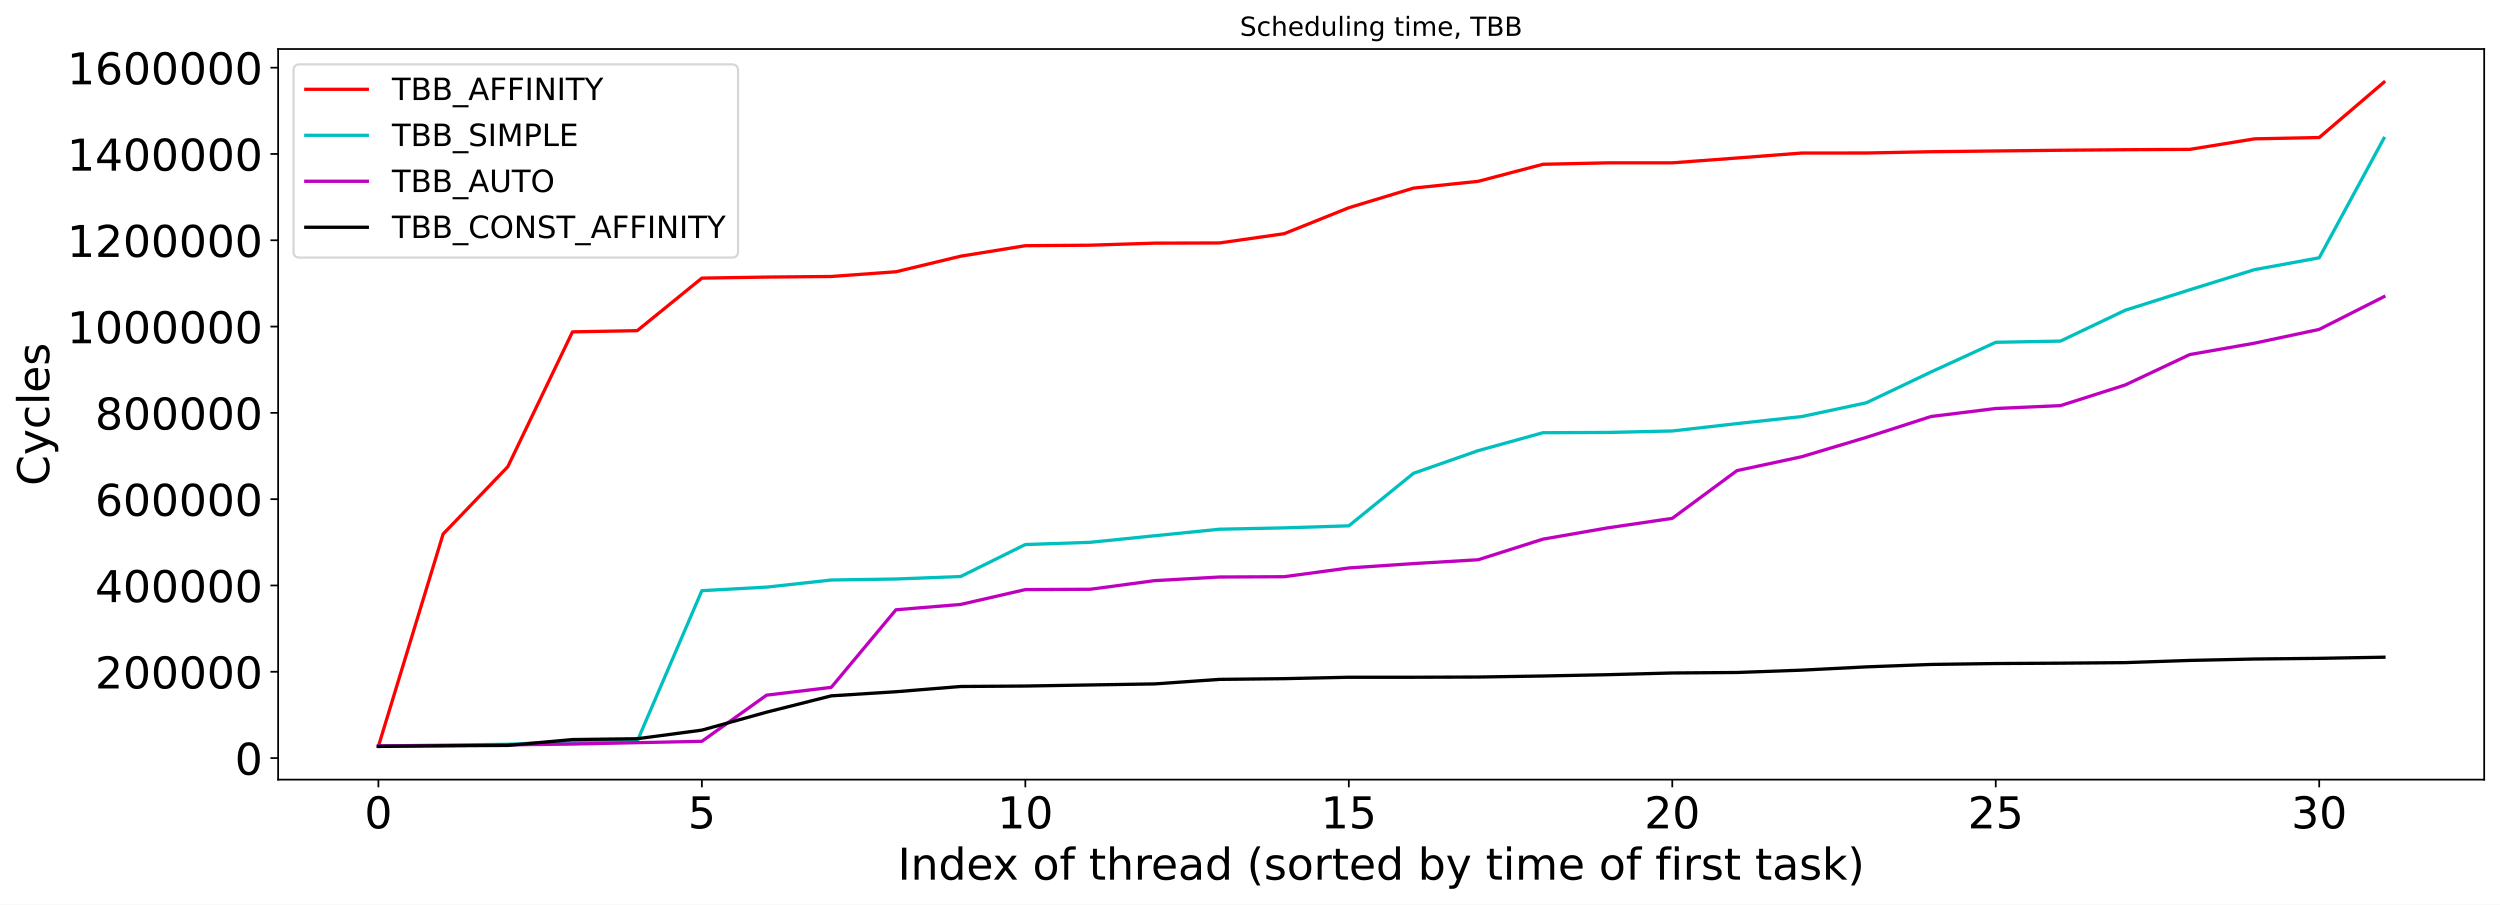
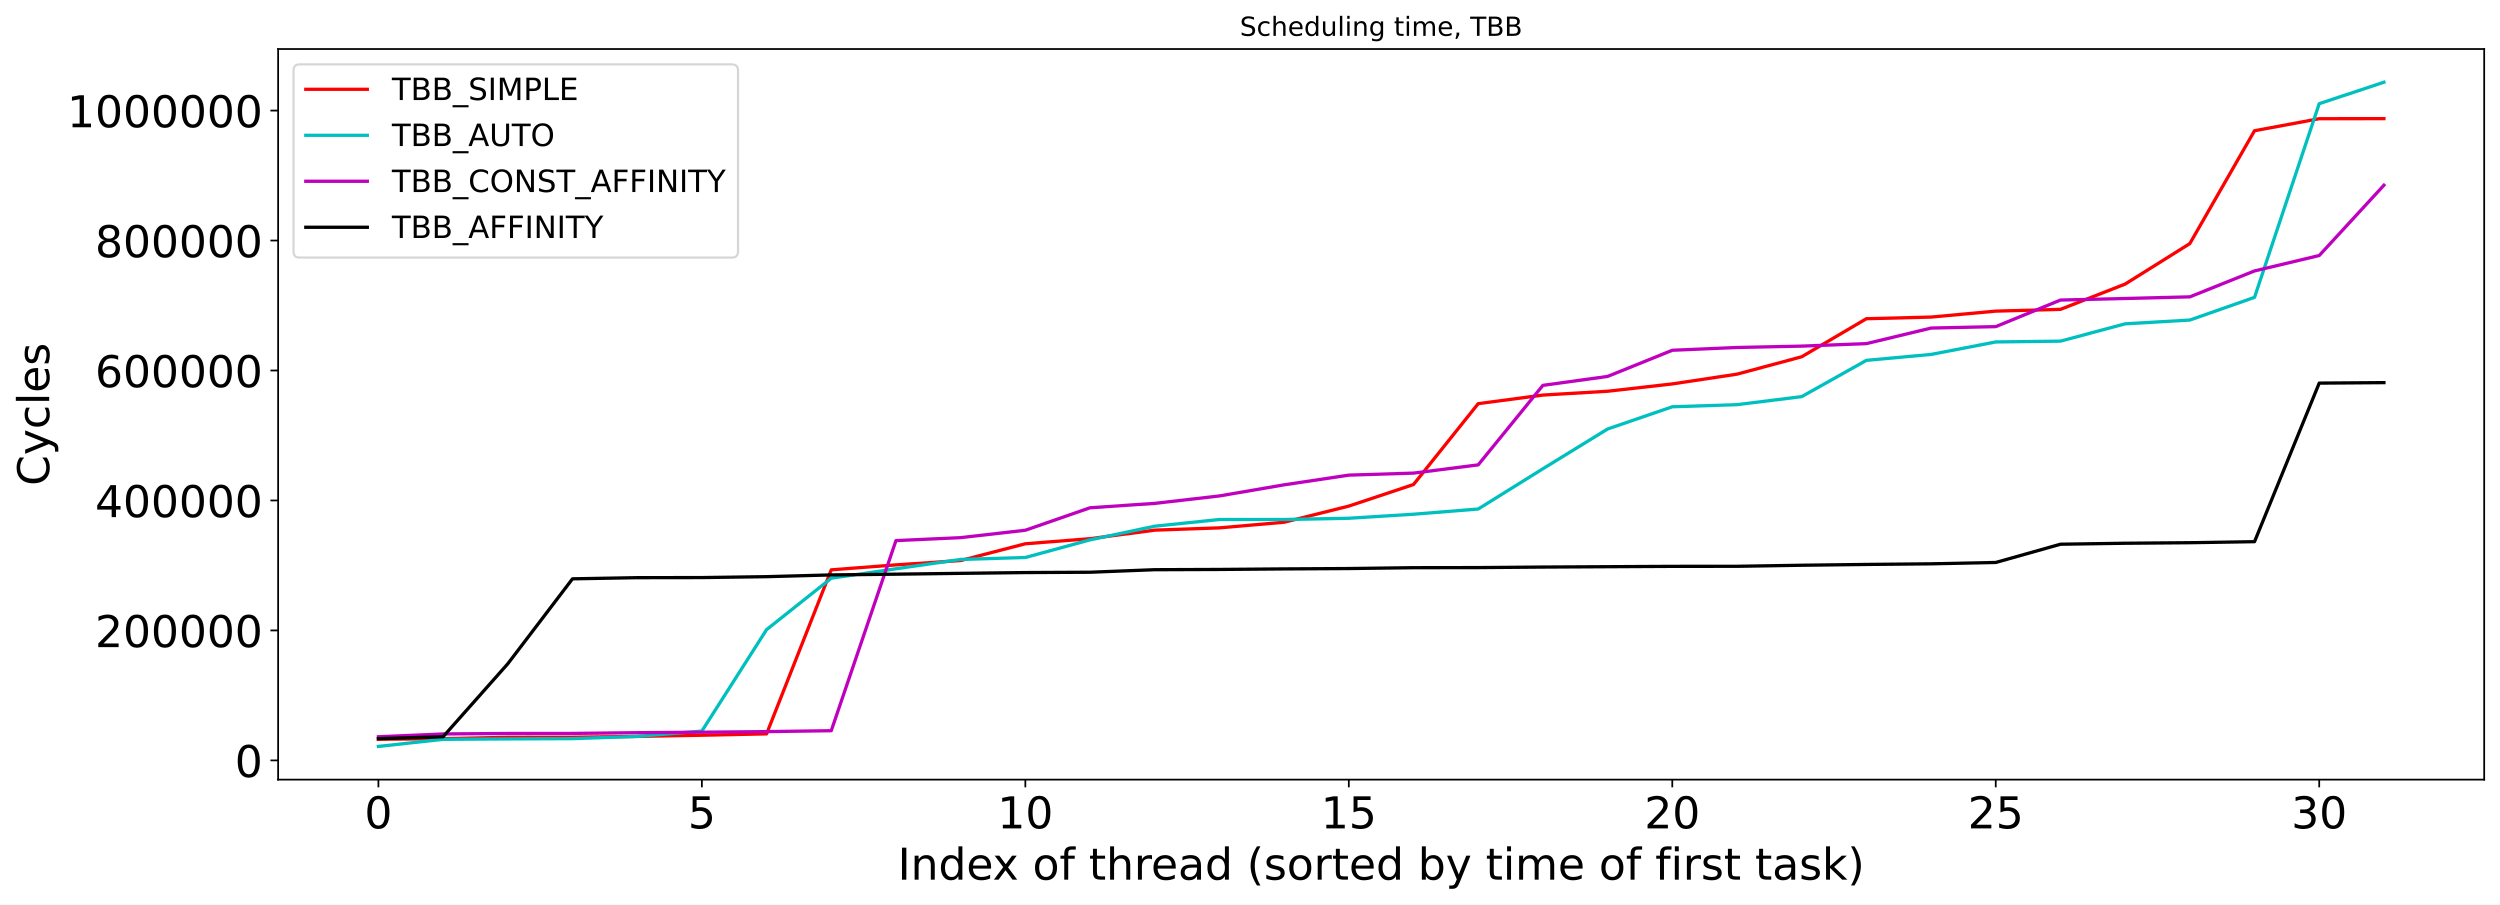
<svg xmlns="http://www.w3.org/2000/svg" xmlns:xlink="http://www.w3.org/1999/xlink" width="1138.231pt" height="411.871pt" viewBox="0 0 1138.231 411.871" version="1.1">
  <defs>
    <style type="text/css">*{stroke-linejoin: round; stroke-linecap: butt}</style>
  </defs>
  <g id="figure_1">
    <g id="patch_1">
      <path d="M 0 411.871  L 1138.231 411.871  L 1138.231 0  L 0 0  z " style="fill: #ffffff" />
    </g>
    <g id="axes_1">
      <g id="patch_2">
        <path d="M 126.631 354.958  L 1131.031 354.958  L 1131.031 22.318  L 126.631 22.318  z " style="fill: #ffffff" />
      </g>
      <g id="matplotlib.axis_1">
        <g id="xtick_1">
          <g id="line2d_1">
            <defs>
-               <path id="mb2b5fccb5a" d="M 0 0  L 0 3.5  " style="stroke: #000000; stroke-width: 0.8" />
-             </defs>
-             <g>
-               <use xlink:href="#mb2b5fccb5a" x="172.286" y="354.958" style="stroke: #000000; stroke-width: 0.8" />
+               <path id="m6d38d737e7" d="M 0 0  L 0 3.5  " style="stroke: #000000; stroke-width: 0.8" />
+             </defs>
+             <g>
+               <use xlink:href="#m6d38d737e7" x="172.286" y="354.958" style="stroke: #000000; stroke-width: 0.8" />
            </g>
          </g>
          <g id="text_1">
            <g transform="translate(165.9233 377.155) scale(0.2 -0.2)">
              <defs>
                <path id="DejaVuSans-30" d="M 2034 4250  Q 1547 4250 1301 3770  Q 1056 3291 1056 2328  Q 1056 1369 1301 889  Q 1547 409 2034 409  Q 2525 409 2770 889  Q 3016 1369 3016 2328  Q 3016 3291 2770 3770  Q 2525 4250 2034 4250  z M 2034 4750  Q 2819 4750 3233 4129  Q 3647 3509 3647 2328  Q 3647 1150 3233 529  Q 2819 -91 2034 -91  Q 1250 -91 836 529  Q 422 1150 422 2328  Q 422 3509 836 4129  Q 1250 4750 2034 4750  z " transform="scale(0.015625)" />
              </defs>
              <use xlink:href="#DejaVuSans-30" />
            </g>
          </g>
        </g>
        <g id="xtick_2">
          <g id="line2d_2">
            <g>
-               <use xlink:href="#mb2b5fccb5a" x="319.559" y="354.958" style="stroke: #000000; stroke-width: 0.8" />
+               <use xlink:href="#m6d38d737e7" x="319.559" y="354.958" style="stroke: #000000; stroke-width: 0.8" />
            </g>
          </g>
          <g id="text_2">
            <g transform="translate(313.196 377.155) scale(0.2 -0.2)">
              <defs>
                <path id="DejaVuSans-35" d="M 691 4666  L 3169 4666  L 3169 4134  L 1269 4134  L 1269 2991  Q 1406 3038 1543 3061  Q 1681 3084 1819 3084  Q 2600 3084 3056 2656  Q 3513 2228 3513 1497  Q 3513 744 3044 326  Q 2575 -91 1722 -91  Q 1428 -91 1123 -41  Q 819 9 494 109  L 494 744  Q 775 591 1075 516  Q 1375 441 1709 441  Q 2250 441 2565 725  Q 2881 1009 2881 1497  Q 2881 1984 2565 2268  Q 2250 2553 1709 2553  Q 1456 2553 1204 2497  Q 953 2441 691 2322  L 691 4666  z " transform="scale(0.015625)" />
              </defs>
              <use xlink:href="#DejaVuSans-35" />
            </g>
          </g>
        </g>
        <g id="xtick_3">
          <g id="line2d_3">
            <g>
-               <use xlink:href="#mb2b5fccb5a" x="466.831" y="354.958" style="stroke: #000000; stroke-width: 0.8" />
+               <use xlink:href="#m6d38d737e7" x="466.831" y="354.958" style="stroke: #000000; stroke-width: 0.8" />
            </g>
          </g>
          <g id="text_3">
            <g transform="translate(454.1062 377.155) scale(0.2 -0.2)">
              <defs>
                <path id="DejaVuSans-31" d="M 794 531  L 1825 531  L 1825 4091  L 703 3866  L 703 4441  L 1819 4666  L 2450 4666  L 2450 531  L 3481 531  L 3481 0  L 794 0  L 794 531  z " transform="scale(0.015625)" />
              </defs>
              <use xlink:href="#DejaVuSans-31" />
              <use xlink:href="#DejaVuSans-30" x="63.623" />
            </g>
          </g>
        </g>
        <g id="xtick_4">
          <g id="line2d_4">
            <g>
-               <use xlink:href="#mb2b5fccb5a" x="614.104" y="354.958" style="stroke: #000000; stroke-width: 0.8" />
+               <use xlink:href="#m6d38d737e7" x="614.104" y="354.958" style="stroke: #000000; stroke-width: 0.8" />
            </g>
          </g>
          <g id="text_4">
            <g transform="translate(601.379 377.155) scale(0.2 -0.2)">
              <use xlink:href="#DejaVuSans-31" />
              <use xlink:href="#DejaVuSans-35" x="63.623" />
            </g>
          </g>
        </g>
        <g id="xtick_5">
          <g id="line2d_5">
            <g>
-               <use xlink:href="#mb2b5fccb5a" x="761.377" y="354.958" style="stroke: #000000; stroke-width: 0.8" />
+               <use xlink:href="#m6d38d737e7" x="761.377" y="354.958" style="stroke: #000000; stroke-width: 0.8" />
            </g>
          </g>
          <g id="text_5">
            <g transform="translate(748.6517 377.155) scale(0.2 -0.2)">
              <defs>
                <path id="DejaVuSans-32" d="M 1228 531  L 3431 531  L 3431 0  L 469 0  L 469 531  Q 828 903 1448 1529  Q 2069 2156 2228 2338  Q 2531 2678 2651 2914  Q 2772 3150 2772 3378  Q 2772 3750 2511 3984  Q 2250 4219 1831 4219  Q 1534 4219 1204 4116  Q 875 4013 500 3803  L 500 4441  Q 881 4594 1212 4672  Q 1544 4750 1819 4750  Q 2544 4750 2975 4387  Q 3406 4025 3406 3419  Q 3406 3131 3298 2873  Q 3191 2616 2906 2266  Q 2828 2175 2409 1742  Q 1991 1309 1228 531  z " transform="scale(0.015625)" />
              </defs>
              <use xlink:href="#DejaVuSans-32" />
              <use xlink:href="#DejaVuSans-30" x="63.623" />
            </g>
          </g>
        </g>
        <g id="xtick_6">
          <g id="line2d_6">
            <g>
-               <use xlink:href="#mb2b5fccb5a" x="908.649" y="354.958" style="stroke: #000000; stroke-width: 0.8" />
+               <use xlink:href="#m6d38d737e7" x="908.649" y="354.958" style="stroke: #000000; stroke-width: 0.8" />
            </g>
          </g>
          <g id="text_6">
            <g transform="translate(895.9244 377.155) scale(0.2 -0.2)">
              <use xlink:href="#DejaVuSans-32" />
              <use xlink:href="#DejaVuSans-35" x="63.623" />
            </g>
          </g>
        </g>
        <g id="xtick_7">
          <g id="line2d_7">
            <g>
-               <use xlink:href="#mb2b5fccb5a" x="1055.922" y="354.958" style="stroke: #000000; stroke-width: 0.8" />
+               <use xlink:href="#m6d38d737e7" x="1055.922" y="354.958" style="stroke: #000000; stroke-width: 0.8" />
            </g>
          </g>
          <g id="text_7">
            <g transform="translate(1043.197 377.155) scale(0.2 -0.2)">
              <defs>
                <path id="DejaVuSans-33" d="M 2597 2516  Q 3050 2419 3304 2112  Q 3559 1806 3559 1356  Q 3559 666 3084 287  Q 2609 -91 1734 -91  Q 1441 -91 1130 -33  Q 819 25 488 141  L 488 750  Q 750 597 1062 519  Q 1375 441 1716 441  Q 2309 441 2620 675  Q 2931 909 2931 1356  Q 2931 1769 2642 2001  Q 2353 2234 1838 2234  L 1294 2234  L 1294 2753  L 1863 2753  Q 2328 2753 2575 2939  Q 2822 3125 2822 3475  Q 2822 3834 2567 4026  Q 2313 4219 1838 4219  Q 1578 4219 1281 4162  Q 984 4106 628 3988  L 628 4550  Q 988 4650 1302 4700  Q 1616 4750 1894 4750  Q 2613 4750 3031 4423  Q 3450 4097 3450 3541  Q 3450 3153 3228 2886  Q 3006 2619 2597 2516  z " transform="scale(0.015625)" />
              </defs>
              <use xlink:href="#DejaVuSans-33" />
              <use xlink:href="#DejaVuSans-30" x="63.623" />
            </g>
          </g>
        </g>
        <g id="text_8">
          <g transform="translate(408.7109 400.5113) scale(0.2 -0.2)">
            <defs>
              <path id="DejaVuSans-49" d="M 628 4666  L 1259 4666  L 1259 0  L 628 0  L 628 4666  z " transform="scale(0.015625)" />
              <path id="DejaVuSans-6e" d="M 3513 2113  L 3513 0  L 2938 0  L 2938 2094  Q 2938 2591 2744 2837  Q 2550 3084 2163 3084  Q 1697 3084 1428 2787  Q 1159 2491 1159 1978  L 1159 0  L 581 0  L 581 3500  L 1159 3500  L 1159 2956  Q 1366 3272 1645 3428  Q 1925 3584 2291 3584  Q 2894 3584 3203 3211  Q 3513 2838 3513 2113  z " transform="scale(0.015625)" />
              <path id="DejaVuSans-64" d="M 2906 2969  L 2906 4863  L 3481 4863  L 3481 0  L 2906 0  L 2906 525  Q 2725 213 2448 61  Q 2172 -91 1784 -91  Q 1150 -91 751 415  Q 353 922 353 1747  Q 353 2572 751 3078  Q 1150 3584 1784 3584  Q 2172 3584 2448 3432  Q 2725 3281 2906 2969  z M 947 1747  Q 947 1113 1208 752  Q 1469 391 1925 391  Q 2381 391 2643 752  Q 2906 1113 2906 1747  Q 2906 2381 2643 2742  Q 2381 3103 1925 3103  Q 1469 3103 1208 2742  Q 947 2381 947 1747  z " transform="scale(0.015625)" />
              <path id="DejaVuSans-65" d="M 3597 1894  L 3597 1613  L 953 1613  Q 991 1019 1311 708  Q 1631 397 2203 397  Q 2534 397 2845 478  Q 3156 559 3463 722  L 3463 178  Q 3153 47 2828 -22  Q 2503 -91 2169 -91  Q 1331 -91 842 396  Q 353 884 353 1716  Q 353 2575 817 3079  Q 1281 3584 2069 3584  Q 2775 3584 3186 3129  Q 3597 2675 3597 1894  z M 3022 2063  Q 3016 2534 2758 2815  Q 2500 3097 2075 3097  Q 1594 3097 1305 2825  Q 1016 2553 972 2059  L 3022 2063  z " transform="scale(0.015625)" />
              <path id="DejaVuSans-78" d="M 3513 3500  L 2247 1797  L 3578 0  L 2900 0  L 1881 1375  L 863 0  L 184 0  L 1544 1831  L 300 3500  L 978 3500  L 1906 2253  L 2834 3500  L 3513 3500  z " transform="scale(0.015625)" />
              <path id="DejaVuSans-20" transform="scale(0.015625)" />
              <path id="DejaVuSans-6f" d="M 1959 3097  Q 1497 3097 1228 2736  Q 959 2375 959 1747  Q 959 1119 1226 758  Q 1494 397 1959 397  Q 2419 397 2687 759  Q 2956 1122 2956 1747  Q 2956 2369 2687 2733  Q 2419 3097 1959 3097  z M 1959 3584  Q 2709 3584 3137 3096  Q 3566 2609 3566 1747  Q 3566 888 3137 398  Q 2709 -91 1959 -91  Q 1206 -91 779 398  Q 353 888 353 1747  Q 353 2609 779 3096  Q 1206 3584 1959 3584  z " transform="scale(0.015625)" />
              <path id="DejaVuSans-66" d="M 2375 4863  L 2375 4384  L 1825 4384  Q 1516 4384 1395 4259  Q 1275 4134 1275 3809  L 1275 3500  L 2222 3500  L 2222 3053  L 1275 3053  L 1275 0  L 697 0  L 697 3053  L 147 3053  L 147 3500  L 697 3500  L 697 3744  Q 697 4328 969 4595  Q 1241 4863 1831 4863  L 2375 4863  z " transform="scale(0.015625)" />
              <path id="DejaVuSans-74" d="M 1172 4494  L 1172 3500  L 2356 3500  L 2356 3053  L 1172 3053  L 1172 1153  Q 1172 725 1289 603  Q 1406 481 1766 481  L 2356 481  L 2356 0  L 1766 0  Q 1100 0 847 248  Q 594 497 594 1153  L 594 3053  L 172 3053  L 172 3500  L 594 3500  L 594 4494  L 1172 4494  z " transform="scale(0.015625)" />
              <path id="DejaVuSans-68" d="M 3513 2113  L 3513 0  L 2938 0  L 2938 2094  Q 2938 2591 2744 2837  Q 2550 3084 2163 3084  Q 1697 3084 1428 2787  Q 1159 2491 1159 1978  L 1159 0  L 581 0  L 581 4863  L 1159 4863  L 1159 2956  Q 1366 3272 1645 3428  Q 1925 3584 2291 3584  Q 2894 3584 3203 3211  Q 3513 2838 3513 2113  z " transform="scale(0.015625)" />
              <path id="DejaVuSans-72" d="M 2631 2963  Q 2534 3019 2420 3045  Q 2306 3072 2169 3072  Q 1681 3072 1420 2755  Q 1159 2438 1159 1844  L 1159 0  L 581 0  L 581 3500  L 1159 3500  L 1159 2956  Q 1341 3275 1631 3429  Q 1922 3584 2338 3584  Q 2397 3584 2469 3576  Q 2541 3569 2628 3553  L 2631 2963  z " transform="scale(0.015625)" />
              <path id="DejaVuSans-61" d="M 2194 1759  Q 1497 1759 1228 1600  Q 959 1441 959 1056  Q 959 750 1161 570  Q 1363 391 1709 391  Q 2188 391 2477 730  Q 2766 1069 2766 1631  L 2766 1759  L 2194 1759  z M 3341 1997  L 3341 0  L 2766 0  L 2766 531  Q 2569 213 2275 61  Q 1981 -91 1556 -91  Q 1019 -91 701 211  Q 384 513 384 1019  Q 384 1609 779 1909  Q 1175 2209 1959 2209  L 2766 2209  L 2766 2266  Q 2766 2663 2505 2880  Q 2244 3097 1772 3097  Q 1472 3097 1187 3025  Q 903 2953 641 2809  L 641 3341  Q 956 3463 1253 3523  Q 1550 3584 1831 3584  Q 2591 3584 2966 3190  Q 3341 2797 3341 1997  z " transform="scale(0.015625)" />
              <path id="DejaVuSans-28" d="M 1984 4856  Q 1566 4138 1362 3434  Q 1159 2731 1159 2009  Q 1159 1288 1364 580  Q 1569 -128 1984 -844  L 1484 -844  Q 1016 -109 783 600  Q 550 1309 550 2009  Q 550 2706 781 3412  Q 1013 4119 1484 4856  L 1984 4856  z " transform="scale(0.015625)" />
              <path id="DejaVuSans-73" d="M 2834 3397  L 2834 2853  Q 2591 2978 2328 3040  Q 2066 3103 1784 3103  Q 1356 3103 1142 2972  Q 928 2841 928 2578  Q 928 2378 1081 2264  Q 1234 2150 1697 2047  L 1894 2003  Q 2506 1872 2764 1633  Q 3022 1394 3022 966  Q 3022 478 2636 193  Q 2250 -91 1575 -91  Q 1294 -91 989 -36  Q 684 19 347 128  L 347 722  Q 666 556 975 473  Q 1284 391 1588 391  Q 1994 391 2212 530  Q 2431 669 2431 922  Q 2431 1156 2273 1281  Q 2116 1406 1581 1522  L 1381 1569  Q 847 1681 609 1914  Q 372 2147 372 2553  Q 372 3047 722 3315  Q 1072 3584 1716 3584  Q 2034 3584 2315 3537  Q 2597 3491 2834 3397  z " transform="scale(0.015625)" />
              <path id="DejaVuSans-62" d="M 3116 1747  Q 3116 2381 2855 2742  Q 2594 3103 2138 3103  Q 1681 3103 1420 2742  Q 1159 2381 1159 1747  Q 1159 1113 1420 752  Q 1681 391 2138 391  Q 2594 391 2855 752  Q 3116 1113 3116 1747  z M 1159 2969  Q 1341 3281 1617 3432  Q 1894 3584 2278 3584  Q 2916 3584 3314 3078  Q 3713 2572 3713 1747  Q 3713 922 3314 415  Q 2916 -91 2278 -91  Q 1894 -91 1617 61  Q 1341 213 1159 525  L 1159 0  L 581 0  L 581 4863  L 1159 4863  L 1159 2969  z " transform="scale(0.015625)" />
              <path id="DejaVuSans-79" d="M 2059 -325  Q 1816 -950 1584 -1140  Q 1353 -1331 966 -1331  L 506 -1331  L 506 -850  L 844 -850  Q 1081 -850 1212 -737  Q 1344 -625 1503 -206  L 1606 56  L 191 3500  L 800 3500  L 1894 763  L 2988 3500  L 3597 3500  L 2059 -325  z " transform="scale(0.015625)" />
              <path id="DejaVuSans-69" d="M 603 3500  L 1178 3500  L 1178 0  L 603 0  L 603 3500  z M 603 4863  L 1178 4863  L 1178 4134  L 603 4134  L 603 4863  z " transform="scale(0.015625)" />
              <path id="DejaVuSans-6d" d="M 3328 2828  Q 3544 3216 3844 3400  Q 4144 3584 4550 3584  Q 5097 3584 5394 3201  Q 5691 2819 5691 2113  L 5691 0  L 5113 0  L 5113 2094  Q 5113 2597 4934 2840  Q 4756 3084 4391 3084  Q 3944 3084 3684 2787  Q 3425 2491 3425 1978  L 3425 0  L 2847 0  L 2847 2094  Q 2847 2600 2669 2842  Q 2491 3084 2119 3084  Q 1678 3084 1418 2786  Q 1159 2488 1159 1978  L 1159 0  L 581 0  L 581 3500  L 1159 3500  L 1159 2956  Q 1356 3278 1631 3431  Q 1906 3584 2284 3584  Q 2666 3584 2933 3390  Q 3200 3197 3328 2828  z " transform="scale(0.015625)" />
              <path id="DejaVuSans-6b" d="M 581 4863  L 1159 4863  L 1159 1991  L 2875 3500  L 3609 3500  L 1753 1863  L 3688 0  L 2938 0  L 1159 1709  L 1159 0  L 581 0  L 581 4863  z " transform="scale(0.015625)" />
              <path id="DejaVuSans-29" d="M 513 4856  L 1013 4856  Q 1481 4119 1714 3412  Q 1947 2706 1947 2009  Q 1947 1309 1714 600  Q 1481 -109 1013 -844  L 513 -844  Q 928 -128 1133 580  Q 1338 1288 1338 2009  Q 1338 2731 1133 3434  Q 928 4138 513 4856  z " transform="scale(0.015625)" />
            </defs>
            <use xlink:href="#DejaVuSans-49" />
            <use xlink:href="#DejaVuSans-6e" x="29.492" />
            <use xlink:href="#DejaVuSans-64" x="92.871" />
            <use xlink:href="#DejaVuSans-65" x="156.348" />
            <use xlink:href="#DejaVuSans-78" x="216.121" />
            <use xlink:href="#DejaVuSans-20" x="275.301" />
            <use xlink:href="#DejaVuSans-6f" x="307.088" />
            <use xlink:href="#DejaVuSans-66" x="368.27" />
            <use xlink:href="#DejaVuSans-20" x="403.475" />
            <use xlink:href="#DejaVuSans-74" x="435.262" />
            <use xlink:href="#DejaVuSans-68" x="474.471" />
            <use xlink:href="#DejaVuSans-72" x="537.85" />
            <use xlink:href="#DejaVuSans-65" x="576.713" />
            <use xlink:href="#DejaVuSans-61" x="638.236" />
            <use xlink:href="#DejaVuSans-64" x="699.516" />
            <use xlink:href="#DejaVuSans-20" x="762.992" />
            <use xlink:href="#DejaVuSans-28" x="794.779" />
            <use xlink:href="#DejaVuSans-73" x="833.793" />
            <use xlink:href="#DejaVuSans-6f" x="885.893" />
            <use xlink:href="#DejaVuSans-72" x="947.074" />
            <use xlink:href="#DejaVuSans-74" x="988.188" />
            <use xlink:href="#DejaVuSans-65" x="1027.396" />
            <use xlink:href="#DejaVuSans-64" x="1088.92" />
            <use xlink:href="#DejaVuSans-20" x="1152.396" />
            <use xlink:href="#DejaVuSans-62" x="1184.184" />
            <use xlink:href="#DejaVuSans-79" x="1247.66" />
            <use xlink:href="#DejaVuSans-20" x="1306.84" />
            <use xlink:href="#DejaVuSans-74" x="1338.627" />
            <use xlink:href="#DejaVuSans-69" x="1377.836" />
            <use xlink:href="#DejaVuSans-6d" x="1405.619" />
            <use xlink:href="#DejaVuSans-65" x="1503.031" />
            <use xlink:href="#DejaVuSans-20" x="1564.555" />
            <use xlink:href="#DejaVuSans-6f" x="1596.342" />
            <use xlink:href="#DejaVuSans-66" x="1657.523" />
            <use xlink:href="#DejaVuSans-20" x="1692.729" />
            <use xlink:href="#DejaVuSans-66" x="1724.516" />
            <use xlink:href="#DejaVuSans-69" x="1759.721" />
            <use xlink:href="#DejaVuSans-72" x="1787.504" />
            <use xlink:href="#DejaVuSans-73" x="1828.617" />
            <use xlink:href="#DejaVuSans-74" x="1880.717" />
            <use xlink:href="#DejaVuSans-20" x="1919.926" />
            <use xlink:href="#DejaVuSans-74" x="1951.713" />
            <use xlink:href="#DejaVuSans-61" x="1990.922" />
            <use xlink:href="#DejaVuSans-73" x="2052.201" />
            <use xlink:href="#DejaVuSans-6b" x="2104.301" />
            <use xlink:href="#DejaVuSans-29" x="2162.211" />
          </g>
        </g>
      </g>
      <g id="matplotlib.axis_2">
        <g id="ytick_1">
          <g id="line2d_8">
            <defs>
-               <path id="m62e8c68271" d="M 0 0  L -3.5 0  " style="stroke: #000000; stroke-width: 0.8" />
-             </defs>
-             <g>
-               <use xlink:href="#m62e8c68271" x="126.631" y="345.14" style="stroke: #000000; stroke-width: 0.8" />
+               <path id="m680ac8a73b" d="M 0 0  L -3.5 0  " style="stroke: #000000; stroke-width: 0.8" />
+             </defs>
+             <g>
+               <use xlink:href="#m680ac8a73b" x="126.631" y="346.2" style="stroke: #000000; stroke-width: 0.8" />
            </g>
          </g>
          <g id="text_9">
-             <g transform="translate(106.9062 352.7385) scale(0.2 -0.2)">
+             <g transform="translate(106.9062 353.7986) scale(0.2 -0.2)">
              <use xlink:href="#DejaVuSans-30" />
            </g>
          </g>
        </g>
        <g id="ytick_2">
          <g id="line2d_9">
            <g>
-               <use xlink:href="#m62e8c68271" x="126.631" y="305.849" style="stroke: #000000; stroke-width: 0.8" />
+               <use xlink:href="#m680ac8a73b" x="126.631" y="287.029" style="stroke: #000000; stroke-width: 0.8" />
            </g>
          </g>
          <g id="text_10">
-             <g transform="translate(43.28125 313.4473) scale(0.2 -0.2)">
+             <g transform="translate(43.28125 294.6276) scale(0.2 -0.2)">
              <use xlink:href="#DejaVuSans-32" />
              <use xlink:href="#DejaVuSans-30" x="63.623" />
              <use xlink:href="#DejaVuSans-30" x="127.246" />
              <use xlink:href="#DejaVuSans-30" x="190.869" />
              <use xlink:href="#DejaVuSans-30" x="254.492" />
              <use xlink:href="#DejaVuSans-30" x="318.115" />
            </g>
          </g>
        </g>
        <g id="ytick_3">
          <g id="line2d_10">
            <g>
-               <use xlink:href="#m62e8c68271" x="126.631" y="266.558" style="stroke: #000000; stroke-width: 0.8" />
+               <use xlink:href="#m680ac8a73b" x="126.631" y="227.858" style="stroke: #000000; stroke-width: 0.8" />
            </g>
          </g>
          <g id="text_11">
-             <g transform="translate(43.28125 274.156) scale(0.2 -0.2)">
+             <g transform="translate(43.28125 235.4566) scale(0.2 -0.2)">
              <defs>
                <path id="DejaVuSans-34" d="M 2419 4116  L 825 1625  L 2419 1625  L 2419 4116  z M 2253 4666  L 3047 4666  L 3047 1625  L 3713 1625  L 3713 1100  L 3047 1100  L 3047 0  L 2419 0  L 2419 1100  L 313 1100  L 313 1709  L 2253 4666  z " transform="scale(0.015625)" />
              </defs>
              <use xlink:href="#DejaVuSans-34" />
              <use xlink:href="#DejaVuSans-30" x="63.623" />
              <use xlink:href="#DejaVuSans-30" x="127.246" />
              <use xlink:href="#DejaVuSans-30" x="190.869" />
              <use xlink:href="#DejaVuSans-30" x="254.492" />
              <use xlink:href="#DejaVuSans-30" x="318.115" />
            </g>
          </g>
        </g>
        <g id="ytick_4">
          <g id="line2d_11">
            <g>
-               <use xlink:href="#m62e8c68271" x="126.631" y="227.266" style="stroke: #000000; stroke-width: 0.8" />
+               <use xlink:href="#m680ac8a73b" x="126.631" y="168.687" style="stroke: #000000; stroke-width: 0.8" />
            </g>
          </g>
          <g id="text_12">
-             <g transform="translate(43.28125 234.8648) scale(0.2 -0.2)">
+             <g transform="translate(43.28125 176.2856) scale(0.2 -0.2)">
              <defs>
                <path id="DejaVuSans-36" d="M 2113 2584  Q 1688 2584 1439 2293  Q 1191 2003 1191 1497  Q 1191 994 1439 701  Q 1688 409 2113 409  Q 2538 409 2786 701  Q 3034 994 3034 1497  Q 3034 2003 2786 2293  Q 2538 2584 2113 2584  z M 3366 4563  L 3366 3988  Q 3128 4100 2886 4159  Q 2644 4219 2406 4219  Q 1781 4219 1451 3797  Q 1122 3375 1075 2522  Q 1259 2794 1537 2939  Q 1816 3084 2150 3084  Q 2853 3084 3261 2657  Q 3669 2231 3669 1497  Q 3669 778 3244 343  Q 2819 -91 2113 -91  Q 1303 -91 875 529  Q 447 1150 447 2328  Q 447 3434 972 4092  Q 1497 4750 2381 4750  Q 2619 4750 2861 4703  Q 3103 4656 3366 4563  z " transform="scale(0.015625)" />
              </defs>
              <use xlink:href="#DejaVuSans-36" />
              <use xlink:href="#DejaVuSans-30" x="63.623" />
              <use xlink:href="#DejaVuSans-30" x="127.246" />
              <use xlink:href="#DejaVuSans-30" x="190.869" />
              <use xlink:href="#DejaVuSans-30" x="254.492" />
              <use xlink:href="#DejaVuSans-30" x="318.115" />
            </g>
          </g>
        </g>
        <g id="ytick_5">
          <g id="line2d_12">
            <g>
-               <use xlink:href="#m62e8c68271" x="126.631" y="187.975" style="stroke: #000000; stroke-width: 0.8" />
+               <use xlink:href="#m680ac8a73b" x="126.631" y="109.516" style="stroke: #000000; stroke-width: 0.8" />
            </g>
          </g>
          <g id="text_13">
-             <g transform="translate(43.28125 195.5735) scale(0.2 -0.2)">
+             <g transform="translate(43.28125 117.1146) scale(0.2 -0.2)">
              <defs>
                <path id="DejaVuSans-38" d="M 2034 2216  Q 1584 2216 1326 1975  Q 1069 1734 1069 1313  Q 1069 891 1326 650  Q 1584 409 2034 409  Q 2484 409 2743 651  Q 3003 894 3003 1313  Q 3003 1734 2745 1975  Q 2488 2216 2034 2216  z M 1403 2484  Q 997 2584 770 2862  Q 544 3141 544 3541  Q 544 4100 942 4425  Q 1341 4750 2034 4750  Q 2731 4750 3128 4425  Q 3525 4100 3525 3541  Q 3525 3141 3298 2862  Q 3072 2584 2669 2484  Q 3125 2378 3379 2068  Q 3634 1759 3634 1313  Q 3634 634 3220 271  Q 2806 -91 2034 -91  Q 1263 -91 848 271  Q 434 634 434 1313  Q 434 1759 690 2068  Q 947 2378 1403 2484  z M 1172 3481  Q 1172 3119 1398 2916  Q 1625 2713 2034 2713  Q 2441 2713 2670 2916  Q 2900 3119 2900 3481  Q 2900 3844 2670 4047  Q 2441 4250 2034 4250  Q 1625 4250 1398 4047  Q 1172 3844 1172 3481  z " transform="scale(0.015625)" />
              </defs>
              <use xlink:href="#DejaVuSans-38" />
              <use xlink:href="#DejaVuSans-30" x="63.623" />
              <use xlink:href="#DejaVuSans-30" x="127.246" />
              <use xlink:href="#DejaVuSans-30" x="190.869" />
              <use xlink:href="#DejaVuSans-30" x="254.492" />
              <use xlink:href="#DejaVuSans-30" x="318.115" />
            </g>
          </g>
        </g>
        <g id="ytick_6">
          <g id="line2d_13">
            <g>
-               <use xlink:href="#m62e8c68271" x="126.631" y="148.684" style="stroke: #000000; stroke-width: 0.8" />
+               <use xlink:href="#m680ac8a73b" x="126.631" y="50.345" style="stroke: #000000; stroke-width: 0.8" />
            </g>
          </g>
          <g id="text_14">
-             <g transform="translate(30.55625 156.2823) scale(0.2 -0.2)">
+             <g transform="translate(30.55625 57.94354) scale(0.2 -0.2)">
              <use xlink:href="#DejaVuSans-31" />
              <use xlink:href="#DejaVuSans-30" x="63.623" />
              <use xlink:href="#DejaVuSans-30" x="127.246" />
              <use xlink:href="#DejaVuSans-30" x="190.869" />
              <use xlink:href="#DejaVuSans-30" x="254.492" />
              <use xlink:href="#DejaVuSans-30" x="318.115" />
              <use xlink:href="#DejaVuSans-30" x="381.738" />
            </g>
          </g>
        </g>
-         <g id="ytick_7">
-           <g id="line2d_14">
-             <g>
-               <use xlink:href="#m62e8c68271" x="126.631" y="109.393" style="stroke: #000000; stroke-width: 0.8" />
-             </g>
-           </g>
-           <g id="text_15">
-             <g transform="translate(30.55625 116.991) scale(0.2 -0.2)">
-               <use xlink:href="#DejaVuSans-31" />
-               <use xlink:href="#DejaVuSans-32" x="63.623" />
-               <use xlink:href="#DejaVuSans-30" x="127.246" />
-               <use xlink:href="#DejaVuSans-30" x="190.869" />
-               <use xlink:href="#DejaVuSans-30" x="254.492" />
-               <use xlink:href="#DejaVuSans-30" x="318.115" />
-               <use xlink:href="#DejaVuSans-30" x="381.738" />
-             </g>
-           </g>
-         </g>
-         <g id="ytick_8">
-           <g id="line2d_15">
-             <g>
-               <use xlink:href="#m62e8c68271" x="126.631" y="70.101" style="stroke: #000000; stroke-width: 0.8" />
-             </g>
-           </g>
-           <g id="text_16">
-             <g transform="translate(30.55625 77.69977) scale(0.2 -0.2)">
-               <use xlink:href="#DejaVuSans-31" />
-               <use xlink:href="#DejaVuSans-34" x="63.623" />
-               <use xlink:href="#DejaVuSans-30" x="127.246" />
-               <use xlink:href="#DejaVuSans-30" x="190.869" />
-               <use xlink:href="#DejaVuSans-30" x="254.492" />
-               <use xlink:href="#DejaVuSans-30" x="318.115" />
-               <use xlink:href="#DejaVuSans-30" x="381.738" />
-             </g>
-           </g>
-         </g>
-         <g id="ytick_9">
-           <g id="line2d_16">
-             <g>
-               <use xlink:href="#m62e8c68271" x="126.631" y="30.81" style="stroke: #000000; stroke-width: 0.8" />
-             </g>
-           </g>
-           <g id="text_17">
-             <g transform="translate(30.55625 38.40852) scale(0.2 -0.2)">
-               <use xlink:href="#DejaVuSans-31" />
-               <use xlink:href="#DejaVuSans-36" x="63.623" />
-               <use xlink:href="#DejaVuSans-30" x="127.246" />
-               <use xlink:href="#DejaVuSans-30" x="190.869" />
-               <use xlink:href="#DejaVuSans-30" x="254.492" />
-               <use xlink:href="#DejaVuSans-30" x="318.115" />
-               <use xlink:href="#DejaVuSans-30" x="381.738" />
-             </g>
-           </g>
-         </g>
-         <g id="text_18">
+         <g id="text_15">
          <g transform="translate(22.39688 221.1788) rotate(-90) scale(0.2 -0.2)">
            <defs>
              <path id="DejaVuSans-43" d="M 4122 4306  L 4122 3641  Q 3803 3938 3442 4084  Q 3081 4231 2675 4231  Q 1875 4231 1450 3742  Q 1025 3253 1025 2328  Q 1025 1406 1450 917  Q 1875 428 2675 428  Q 3081 428 3442 575  Q 3803 722 4122 1019  L 4122 359  Q 3791 134 3420 21  Q 3050 -91 2638 -91  Q 1578 -91 968 557  Q 359 1206 359 2328  Q 359 3453 968 4101  Q 1578 4750 2638 4750  Q 3056 4750 3426 4639  Q 3797 4528 4122 4306  z " transform="scale(0.015625)" />
              <path id="DejaVuSans-63" d="M 3122 3366  L 3122 2828  Q 2878 2963 2633 3030  Q 2388 3097 2138 3097  Q 1578 3097 1268 2742  Q 959 2388 959 1747  Q 959 1106 1268 751  Q 1578 397 2138 397  Q 2388 397 2633 464  Q 2878 531 3122 666  L 3122 134  Q 2881 22 2623 -34  Q 2366 -91 2075 -91  Q 1284 -91 818 406  Q 353 903 353 1747  Q 353 2603 823 3093  Q 1294 3584 2113 3584  Q 2378 3584 2631 3529  Q 2884 3475 3122 3366  z " transform="scale(0.015625)" />
              <path id="DejaVuSans-6c" d="M 603 4863  L 1178 4863  L 1178 0  L 603 0  L 603 4863  z " transform="scale(0.015625)" />
            </defs>
            <use xlink:href="#DejaVuSans-43" />
            <use xlink:href="#DejaVuSans-79" x="69.824" />
            <use xlink:href="#DejaVuSans-63" x="129.004" />
            <use xlink:href="#DejaVuSans-6c" x="183.984" />
            <use xlink:href="#DejaVuSans-65" x="211.768" />
            <use xlink:href="#DejaVuSans-73" x="273.291" />
          </g>
        </g>
      </g>
+       <g id="line2d_14">
+         <path d="M 172.286 336.584  L 201.74 336.312  L 231.195 335.688  L 260.649 335.658  L 290.104 335.279  L 319.559 334.748  L 349.013 334.125  L 378.468 259.436  L 407.922 257.181  L 437.377 255.208  L 466.831 247.57  L 496.286 245.26  L 525.74 241.37  L 555.195 240.333  L 584.649 237.766  L 614.104 230.417  L 643.559 220.591  L 673.013 183.78  L 702.468 179.868  L 731.922 178.136  L 761.377 174.793  L 790.831 170.35  L 820.286 162.435  L 849.74 145.106  L 879.195 144.359  L 908.649 141.653  L 938.104 140.851  L 967.559 129.334  L 997.013 110.897  L 1026.468 59.52  L 1055.922 54.044  L 1085.377 54.011  " clip-path="url(#pdfefa7df45)" style="fill: none; stroke: #ff0000; stroke-width: 1.5; stroke-linecap: square" />
+       </g>
+       <g id="line2d_15">
+         <path d="M 172.286 339.838  L 201.74 336.603  L 231.195 336.428  L 260.649 336.299  L 290.104 335.305  L 319.559 332.851  L 349.013 286.663  L 378.468 263.246  L 407.922 258.955  L 437.377 254.703  L 466.831 253.821  L 496.286 245.785  L 525.74 239.575  L 555.195 236.526  L 584.649 236.522  L 614.104 235.959  L 643.559 234.123  L 673.013 231.749  L 702.468 213.422  L 731.922 195.322  L 761.377 185.204  L 790.831 184.239  L 820.286 180.583  L 849.74 164.071  L 879.195 161.368  L 908.649 155.685  L 938.104 155.319  L 967.559 147.436  L 997.013 145.72  L 1026.468 135.38  L 1055.922 47.204  L 1085.377 37.438  " clip-path="url(#pdfefa7df45)" style="fill: none; stroke: #00bfbf; stroke-width: 1.5; stroke-linecap: square" />
+       </g>
+       <g id="line2d_16">
+         <path d="M 172.286 335.443  L 201.74 334.16  L 231.195 333.945  L 260.649 333.917  L 290.104 333.585  L 319.559 333.368  L 349.013 333.1  L 378.468 332.681  L 407.922 246.136  L 437.377 244.778  L 466.831 241.411  L 496.286 231.18  L 525.74 229.182  L 555.195 225.794  L 584.649 220.735  L 614.104 216.32  L 643.559 215.403  L 673.013 211.651  L 702.468 175.449  L 731.922 171.385  L 761.377 159.475  L 790.831 158.209  L 820.286 157.588  L 849.74 156.456  L 879.195 149.362  L 908.649 148.71  L 938.104 136.612  L 967.559 135.902  L 997.013 135.154  L 1026.468 123.351  L 1055.922 116.34  L 1085.377 84.328  " clip-path="url(#pdfefa7df45)" style="fill: none; stroke: #bf00bf; stroke-width: 1.5; stroke-linecap: square" />
+       </g>
      <g id="line2d_17">
-         <path d="M 172.286 339.781  L 201.74 243.157  L 231.195 212.487  L 260.649 151.09  L 290.104 150.552  L 319.559 126.624  L 349.013 126.15  L 378.468 125.88  L 407.922 123.73  L 437.377 116.643  L 466.831 111.866  L 496.286 111.64  L 525.74 110.701  L 555.195 110.616  L 584.649 106.405  L 614.104 94.575  L 643.559 85.637  L 673.013 82.55  L 702.468 74.796  L 731.922 74.145  L 761.377 74.131  L 790.831 71.934  L 820.286 69.679  L 849.74 69.662  L 879.195 69.076  L 908.649 68.734  L 938.104 68.411  L 967.559 68.165  L 997.013 68.009  L 1026.468 63.217  L 1055.922 62.615  L 1085.377 37.438  " clip-path="url(#p716ea0d876)" style="fill: none; stroke: #ff0000; stroke-width: 1.5; stroke-linecap: square" />
-       </g>
-       <g id="line2d_18">
-         <path d="M 172.286 339.649  L 201.74 339.236  L 231.195 338.864  L 260.649 337.659  L 290.104 337.481  L 319.559 268.927  L 349.013 267.311  L 378.468 264.074  L 407.922 263.618  L 437.377 262.478  L 466.831 247.92  L 496.286 246.919  L 525.74 243.92  L 555.195 240.951  L 584.649 240.334  L 614.104 239.405  L 643.559 215.481  L 673.013 205.163  L 702.468 197.014  L 731.922 196.886  L 761.377 196.218  L 790.831 192.861  L 820.286 189.657  L 849.74 183.38  L 879.195 169.351  L 908.649 155.843  L 938.104 155.3  L 967.559 141.266  L 997.013 131.93  L 1026.468 122.759  L 1055.922 117.367  L 1085.377 62.967  " clip-path="url(#p716ea0d876)" style="fill: none; stroke: #00bfbf; stroke-width: 1.5; stroke-linecap: square" />
-       </g>
-       <g id="line2d_19">
-         <path d="M 172.286 339.564  L 201.74 339.496  L 231.195 339.136  L 260.649 338.76  L 290.104 338.126  L 319.559 337.515  L 349.013 316.501  L 378.468 312.94  L 407.922 277.631  L 437.377 275.195  L 466.831 268.437  L 496.286 268.292  L 525.74 264.355  L 555.195 262.711  L 584.649 262.57  L 614.104 258.589  L 643.559 256.6  L 673.013 254.844  L 702.468 245.472  L 731.922 240.338  L 761.377 235.996  L 790.831 214.265  L 820.286 207.942  L 849.74 199.129  L 879.195 189.624  L 908.649 185.981  L 938.104 184.68  L 967.559 175.285  L 997.013 161.419  L 1026.468 156.238  L 1055.922 149.968  L 1085.377 135.077  " clip-path="url(#p716ea0d876)" style="fill: none; stroke: #bf00bf; stroke-width: 1.5; stroke-linecap: square" />
-       </g>
-       <g id="line2d_20">
-         <path d="M 172.286 339.838  L 201.74 339.55  L 231.195 339.38  L 260.649 336.719  L 290.104 336.337  L 319.559 332.414  L 349.013 324.246  L 378.468 316.815  L 407.922 314.942  L 437.377 312.555  L 466.831 312.346  L 496.286 311.855  L 525.74 311.378  L 555.195 309.317  L 584.649 308.988  L 614.104 308.349  L 643.559 308.348  L 673.013 308.246  L 702.468 307.778  L 731.922 307.184  L 761.377 306.402  L 790.831 306.178  L 820.286 305.118  L 849.74 303.622  L 879.195 302.515  L 908.649 302.102  L 938.104 301.936  L 967.559 301.69  L 997.013 300.687  L 1026.468 300.045  L 1055.922 299.737  L 1085.377 299.218  " clip-path="url(#p716ea0d876)" style="fill: none; stroke: #000000; stroke-width: 1.5; stroke-linecap: square" />
+         <path d="M 172.286 336.304  L 201.74 335.416  L 231.195 302.205  L 260.649 263.535  L 290.104 263.01  L 319.559 262.963  L 349.013 262.551  L 378.468 261.759  L 407.922 261.42  L 437.377 261.04  L 466.831 260.683  L 496.286 260.532  L 525.74 259.382  L 555.195 259.264  L 584.649 259.019  L 614.104 258.852  L 643.559 258.467  L 673.013 258.42  L 702.468 258.18  L 731.922 258.016  L 761.377 257.858  L 790.831 257.83  L 820.286 257.352  L 849.74 256.988  L 879.195 256.701  L 908.649 256.087  L 938.104 247.78  L 967.559 247.338  L 997.013 247.087  L 1026.468 246.614  L 1055.922 174.431  L 1085.377 174.207  " clip-path="url(#pdfefa7df45)" style="fill: none; stroke: #000000; stroke-width: 1.5; stroke-linecap: square" />
      </g>
      <g id="patch_3">
        <path d="M 126.631 354.958  L 126.631 22.318  " style="fill: none; stroke: #000000; stroke-width: 0.8; stroke-linejoin: miter; stroke-linecap: square" />
      </g>
      <g id="patch_4">
        <path d="M 1131.031 354.958  L 1131.031 22.318  " style="fill: none; stroke: #000000; stroke-width: 0.8; stroke-linejoin: miter; stroke-linecap: square" />
      </g>
      <g id="patch_5">
        <path d="M 126.631 354.958  L 1131.031 354.958  " style="fill: none; stroke: #000000; stroke-width: 0.8; stroke-linejoin: miter; stroke-linecap: square" />
      </g>
      <g id="patch_6">
        <path d="M 126.631 22.318  L 1131.031 22.318  " style="fill: none; stroke: #000000; stroke-width: 0.8; stroke-linejoin: miter; stroke-linecap: square" />
      </g>
-       <g id="text_19">
+       <g id="text_16">
        <g transform="translate(564.4981 16.31812) scale(0.12 -0.12)">
          <defs>
            <path id="DejaVuSans-53" d="M 3425 4513  L 3425 3897  Q 3066 4069 2747 4153  Q 2428 4238 2131 4238  Q 1616 4238 1336 4038  Q 1056 3838 1056 3469  Q 1056 3159 1242 3001  Q 1428 2844 1947 2747  L 2328 2669  Q 3034 2534 3370 2195  Q 3706 1856 3706 1288  Q 3706 609 3251 259  Q 2797 -91 1919 -91  Q 1588 -91 1214 -16  Q 841 59 441 206  L 441 856  Q 825 641 1194 531  Q 1563 422 1919 422  Q 2459 422 2753 634  Q 3047 847 3047 1241  Q 3047 1584 2836 1778  Q 2625 1972 2144 2069  L 1759 2144  Q 1053 2284 737 2584  Q 422 2884 422 3419  Q 422 4038 858 4394  Q 1294 4750 2059 4750  Q 2388 4750 2728 4690  Q 3069 4631 3425 4513  z " transform="scale(0.015625)" />
            <path id="DejaVuSans-75" d="M 544 1381  L 544 3500  L 1119 3500  L 1119 1403  Q 1119 906 1312 657  Q 1506 409 1894 409  Q 2359 409 2629 706  Q 2900 1003 2900 1516  L 2900 3500  L 3475 3500  L 3475 0  L 2900 0  L 2900 538  Q 2691 219 2414 64  Q 2138 -91 1772 -91  Q 1169 -91 856 284  Q 544 659 544 1381  z M 1991 3584  L 1991 3584  z " transform="scale(0.015625)" />
            <path id="DejaVuSans-67" d="M 2906 1791  Q 2906 2416 2648 2759  Q 2391 3103 1925 3103  Q 1463 3103 1205 2759  Q 947 2416 947 1791  Q 947 1169 1205 825  Q 1463 481 1925 481  Q 2391 481 2648 825  Q 2906 1169 2906 1791  z M 3481 434  Q 3481 -459 3084 -895  Q 2688 -1331 1869 -1331  Q 1566 -1331 1297 -1286  Q 1028 -1241 775 -1147  L 775 -588  Q 1028 -725 1275 -790  Q 1522 -856 1778 -856  Q 2344 -856 2625 -561  Q 2906 -266 2906 331  L 2906 616  Q 2728 306 2450 153  Q 2172 0 1784 0  Q 1141 0 747 490  Q 353 981 353 1791  Q 353 2603 747 3093  Q 1141 3584 1784 3584  Q 2172 3584 2450 3431  Q 2728 3278 2906 2969  L 2906 3500  L 3481 3500  L 3481 434  z " transform="scale(0.015625)" />
            <path id="DejaVuSans-2c" d="M 750 794  L 1409 794  L 1409 256  L 897 -744  L 494 -744  L 750 256  L 750 794  z " transform="scale(0.015625)" />
            <path id="DejaVuSans-54" d="M -19 4666  L 3928 4666  L 3928 4134  L 2272 4134  L 2272 0  L 1638 0  L 1638 4134  L -19 4134  L -19 4666  z " transform="scale(0.015625)" />
            <path id="DejaVuSans-42" d="M 1259 2228  L 1259 519  L 2272 519  Q 2781 519 3026 730  Q 3272 941 3272 1375  Q 3272 1813 3026 2020  Q 2781 2228 2272 2228  L 1259 2228  z M 1259 4147  L 1259 2741  L 2194 2741  Q 2656 2741 2882 2914  Q 3109 3088 3109 3444  Q 3109 3797 2882 3972  Q 2656 4147 2194 4147  L 1259 4147  z M 628 4666  L 2241 4666  Q 2963 4666 3353 4366  Q 3744 4066 3744 3513  Q 3744 3084 3544 2831  Q 3344 2578 2956 2516  Q 3422 2416 3680 2098  Q 3938 1781 3938 1306  Q 3938 681 3513 340  Q 3088 0 2303 0  L 628 0  L 628 4666  z " transform="scale(0.015625)" />
          </defs>
          <use xlink:href="#DejaVuSans-53" />
          <use xlink:href="#DejaVuSans-63" x="63.477" />
          <use xlink:href="#DejaVuSans-68" x="118.457" />
          <use xlink:href="#DejaVuSans-65" x="181.836" />
          <use xlink:href="#DejaVuSans-64" x="243.359" />
          <use xlink:href="#DejaVuSans-75" x="306.836" />
          <use xlink:href="#DejaVuSans-6c" x="370.215" />
          <use xlink:href="#DejaVuSans-69" x="397.998" />
          <use xlink:href="#DejaVuSans-6e" x="425.781" />
          <use xlink:href="#DejaVuSans-67" x="489.16" />
          <use xlink:href="#DejaVuSans-20" x="552.637" />
          <use xlink:href="#DejaVuSans-74" x="584.424" />
          <use xlink:href="#DejaVuSans-69" x="623.633" />
          <use xlink:href="#DejaVuSans-6d" x="651.416" />
          <use xlink:href="#DejaVuSans-65" x="748.828" />
          <use xlink:href="#DejaVuSans-2c" x="810.352" />
          <use xlink:href="#DejaVuSans-20" x="842.139" />
          <use xlink:href="#DejaVuSans-54" x="873.926" />
          <use xlink:href="#DejaVuSans-42" x="935.01" />
          <use xlink:href="#DejaVuSans-42" x="1003.613" />
        </g>
      </g>
      <g id="legend_1">
        <g id="patch_7">
          <path d="M 136.431 117.273  L 333.219 117.273  Q 336.019 117.273 336.019 114.473  L 336.019 32.118  Q 336.019 29.318 333.219 29.318  L 136.431 29.318  Q 133.631 29.318 133.631 32.118  L 133.631 114.473  Q 133.631 117.273 136.431 117.273  z " style="fill: #ffffff; opacity: 0.8; stroke: #cccccc; stroke-linejoin: miter" />
        </g>
-         <g id="line2d_21">
+         <g id="line2d_18">
          <path d="M 139.231 40.656  L 153.231 40.656  L 167.231 40.656  " style="fill: none; stroke: #ff0000; stroke-width: 1.5; stroke-linecap: square" />
        </g>
-         <g id="text_20">
+         <g id="text_17">
          <g transform="translate(178.4313 45.55594) scale(0.14 -0.14)">
            <defs>
              <path id="DejaVuSans-5f" d="M 3263 -1063  L 3263 -1509  L -63 -1509  L -63 -1063  L 3263 -1063  z " transform="scale(0.015625)" />
-               <path id="DejaVuSans-41" d="M 2188 4044  L 1331 1722  L 3047 1722  L 2188 4044  z M 1831 4666  L 2547 4666  L 4325 0  L 3669 0  L 3244 1197  L 1141 1197  L 716 0  L 50 0  L 1831 4666  z " transform="scale(0.015625)" />
-               <path id="DejaVuSans-46" d="M 628 4666  L 3309 4666  L 3309 4134  L 1259 4134  L 1259 2759  L 3109 2759  L 3109 2228  L 1259 2228  L 1259 0  L 628 0  L 628 4666  z " transform="scale(0.015625)" />
-               <path id="DejaVuSans-4e" d="M 628 4666  L 1478 4666  L 3547 763  L 3547 4666  L 4159 4666  L 4159 0  L 3309 0  L 1241 3903  L 1241 0  L 628 0  L 628 4666  z " transform="scale(0.015625)" />
-               <path id="DejaVuSans-59" d="M -13 4666  L 666 4666  L 1959 2747  L 3244 4666  L 3922 4666  L 2272 2222  L 2272 0  L 1638 0  L 1638 2222  L -13 4666  z " transform="scale(0.015625)" />
-             </defs>
-             <use xlink:href="#DejaVuSans-54" />
-             <use xlink:href="#DejaVuSans-42" x="61.084" />
-             <use xlink:href="#DejaVuSans-42" x="129.688" />
-             <use xlink:href="#DejaVuSans-5f" x="198.291" />
-             <use xlink:href="#DejaVuSans-41" x="248.291" />
-             <use xlink:href="#DejaVuSans-46" x="316.699" />
-             <use xlink:href="#DejaVuSans-46" x="374.219" />
-             <use xlink:href="#DejaVuSans-49" x="431.738" />
-             <use xlink:href="#DejaVuSans-4e" x="461.23" />
-             <use xlink:href="#DejaVuSans-49" x="536.035" />
-             <use xlink:href="#DejaVuSans-54" x="565.527" />
-             <use xlink:href="#DejaVuSans-59" x="626.611" />
-           </g>
-         </g>
-         <g id="line2d_22">
-           <path d="M 139.231 61.595  L 153.231 61.595  L 167.231 61.595  " style="fill: none; stroke: #00bfbf; stroke-width: 1.5; stroke-linecap: square" />
-         </g>
-         <g id="text_21">
-           <g transform="translate(178.4313 66.49469) scale(0.14 -0.14)">
-             <defs>
              <path id="DejaVuSans-4d" d="M 628 4666  L 1569 4666  L 2759 1491  L 3956 4666  L 4897 4666  L 4897 0  L 4281 0  L 4281 4097  L 3078 897  L 2444 897  L 1241 4097  L 1241 0  L 628 0  L 628 4666  z " transform="scale(0.015625)" />
              <path id="DejaVuSans-50" d="M 1259 4147  L 1259 2394  L 2053 2394  Q 2494 2394 2734 2622  Q 2975 2850 2975 3272  Q 2975 3691 2734 3919  Q 2494 4147 2053 4147  L 1259 4147  z M 628 4666  L 2053 4666  Q 2838 4666 3239 4311  Q 3641 3956 3641 3272  Q 3641 2581 3239 2228  Q 2838 1875 2053 1875  L 1259 1875  L 1259 0  L 628 0  L 628 4666  z " transform="scale(0.015625)" />
              <path id="DejaVuSans-4c" d="M 628 4666  L 1259 4666  L 1259 531  L 3531 531  L 3531 0  L 628 0  L 628 4666  z " transform="scale(0.015625)" />
              <path id="DejaVuSans-45" d="M 628 4666  L 3578 4666  L 3578 4134  L 1259 4134  L 1259 2753  L 3481 2753  L 3481 2222  L 1259 2222  L 1259 531  L 3634 531  L 3634 0  L 628 0  L 628 4666  z " transform="scale(0.015625)" />
            </defs>
            <use xlink:href="#DejaVuSans-54" />
            <use xlink:href="#DejaVuSans-42" x="61.084" />
            <use xlink:href="#DejaVuSans-42" x="129.688" />
            <use xlink:href="#DejaVuSans-5f" x="198.291" />
            <use xlink:href="#DejaVuSans-53" x="248.291" />
            <use xlink:href="#DejaVuSans-49" x="311.768" />
            <use xlink:href="#DejaVuSans-4d" x="341.26" />
            <use xlink:href="#DejaVuSans-50" x="427.539" />
            <use xlink:href="#DejaVuSans-4c" x="487.842" />
            <use xlink:href="#DejaVuSans-45" x="543.555" />
          </g>
        </g>
-         <g id="line2d_23">
-           <path d="M 139.231 82.533  L 153.231 82.533  L 167.231 82.533  " style="fill: none; stroke: #bf00bf; stroke-width: 1.5; stroke-linecap: square" />
-         </g>
-         <g id="text_22">
-           <g transform="translate(178.4313 87.43344) scale(0.14 -0.14)">
-             <defs>
+         <g id="line2d_19">
+           <path d="M 139.231 61.595  L 153.231 61.595  L 167.231 61.595  " style="fill: none; stroke: #00bfbf; stroke-width: 1.5; stroke-linecap: square" />
+         </g>
+         <g id="text_18">
+           <g transform="translate(178.4313 66.49469) scale(0.14 -0.14)">
+             <defs>
+               <path id="DejaVuSans-41" d="M 2188 4044  L 1331 1722  L 3047 1722  L 2188 4044  z M 1831 4666  L 2547 4666  L 4325 0  L 3669 0  L 3244 1197  L 1141 1197  L 716 0  L 50 0  L 1831 4666  z " transform="scale(0.015625)" />
              <path id="DejaVuSans-55" d="M 556 4666  L 1191 4666  L 1191 1831  Q 1191 1081 1462 751  Q 1734 422 2344 422  Q 2950 422 3222 751  Q 3494 1081 3494 1831  L 3494 4666  L 4128 4666  L 4128 1753  Q 4128 841 3676 375  Q 3225 -91 2344 -91  Q 1459 -91 1007 375  Q 556 841 556 1753  L 556 4666  z " transform="scale(0.015625)" />
              <path id="DejaVuSans-4f" d="M 2522 4238  Q 1834 4238 1429 3725  Q 1025 3213 1025 2328  Q 1025 1447 1429 934  Q 1834 422 2522 422  Q 3209 422 3611 934  Q 4013 1447 4013 2328  Q 4013 3213 3611 3725  Q 3209 4238 2522 4238  z M 2522 4750  Q 3503 4750 4090 4092  Q 4678 3434 4678 2328  Q 4678 1225 4090 567  Q 3503 -91 2522 -91  Q 1538 -91 948 565  Q 359 1222 359 2328  Q 359 3434 948 4092  Q 1538 4750 2522 4750  z " transform="scale(0.015625)" />
            </defs>
            <use xlink:href="#DejaVuSans-54" />
            <use xlink:href="#DejaVuSans-42" x="61.084" />
            <use xlink:href="#DejaVuSans-42" x="129.688" />
            <use xlink:href="#DejaVuSans-5f" x="198.291" />
            <use xlink:href="#DejaVuSans-41" x="248.291" />
            <use xlink:href="#DejaVuSans-55" x="316.699" />
            <use xlink:href="#DejaVuSans-54" x="389.893" />
            <use xlink:href="#DejaVuSans-4f" x="450.977" />
          </g>
        </g>
-         <g id="line2d_24">
-           <path d="M 139.231 103.472  L 153.231 103.472  L 167.231 103.472  " style="fill: none; stroke: #000000; stroke-width: 1.5; stroke-linecap: square" />
-         </g>
-         <g id="text_23">
-           <g transform="translate(178.4313 108.3722) scale(0.14 -0.14)">
+         <g id="line2d_20">
+           <path d="M 139.231 82.533  L 153.231 82.533  L 167.231 82.533  " style="fill: none; stroke: #bf00bf; stroke-width: 1.5; stroke-linecap: square" />
+         </g>
+         <g id="text_19">
+           <g transform="translate(178.4313 87.43344) scale(0.14 -0.14)">
+             <defs>
+               <path id="DejaVuSans-4e" d="M 628 4666  L 1478 4666  L 3547 763  L 3547 4666  L 4159 4666  L 4159 0  L 3309 0  L 1241 3903  L 1241 0  L 628 0  L 628 4666  z " transform="scale(0.015625)" />
+               <path id="DejaVuSans-46" d="M 628 4666  L 3309 4666  L 3309 4134  L 1259 4134  L 1259 2759  L 3109 2759  L 3109 2228  L 1259 2228  L 1259 0  L 628 0  L 628 4666  z " transform="scale(0.015625)" />
+               <path id="DejaVuSans-59" d="M -13 4666  L 666 4666  L 1959 2747  L 3244 4666  L 3922 4666  L 2272 2222  L 2272 0  L 1638 0  L 1638 2222  L -13 4666  z " transform="scale(0.015625)" />
+             </defs>
            <use xlink:href="#DejaVuSans-54" />
            <use xlink:href="#DejaVuSans-42" x="61.084" />
            <use xlink:href="#DejaVuSans-42" x="129.688" />
            <use xlink:href="#DejaVuSans-5f" x="198.291" />
            <use xlink:href="#DejaVuSans-43" x="248.291" />
            <use xlink:href="#DejaVuSans-4f" x="318.115" />
            <use xlink:href="#DejaVuSans-4e" x="396.826" />
            <use xlink:href="#DejaVuSans-53" x="471.631" />
            <use xlink:href="#DejaVuSans-54" x="535.107" />
            <use xlink:href="#DejaVuSans-5f" x="596.191" />
            <use xlink:href="#DejaVuSans-41" x="646.191" />
            <use xlink:href="#DejaVuSans-46" x="714.6" />
            <use xlink:href="#DejaVuSans-46" x="772.119" />
            <use xlink:href="#DejaVuSans-49" x="829.639" />
            <use xlink:href="#DejaVuSans-4e" x="859.131" />
            <use xlink:href="#DejaVuSans-49" x="933.936" />
            <use xlink:href="#DejaVuSans-54" x="963.428" />
            <use xlink:href="#DejaVuSans-59" x="1024.512" />
          </g>
        </g>
+         <g id="line2d_21">
+           <path d="M 139.231 103.472  L 153.231 103.472  L 167.231 103.472  " style="fill: none; stroke: #000000; stroke-width: 1.5; stroke-linecap: square" />
+         </g>
+         <g id="text_20">
+           <g transform="translate(178.4313 108.3722) scale(0.14 -0.14)">
+             <use xlink:href="#DejaVuSans-54" />
+             <use xlink:href="#DejaVuSans-42" x="61.084" />
+             <use xlink:href="#DejaVuSans-42" x="129.688" />
+             <use xlink:href="#DejaVuSans-5f" x="198.291" />
+             <use xlink:href="#DejaVuSans-41" x="248.291" />
+             <use xlink:href="#DejaVuSans-46" x="316.699" />
+             <use xlink:href="#DejaVuSans-46" x="374.219" />
+             <use xlink:href="#DejaVuSans-49" x="431.738" />
+             <use xlink:href="#DejaVuSans-4e" x="461.23" />
+             <use xlink:href="#DejaVuSans-49" x="536.035" />
+             <use xlink:href="#DejaVuSans-54" x="565.527" />
+             <use xlink:href="#DejaVuSans-59" x="626.611" />
+           </g>
+         </g>
      </g>
    </g>
  </g>
  <defs>
-     <clipPath id="p716ea0d876">
+     <clipPath id="pdfefa7df45">
      <rect x="126.631" y="22.318" width="1004.4" height="332.64" />
    </clipPath>
  </defs>
</svg>
